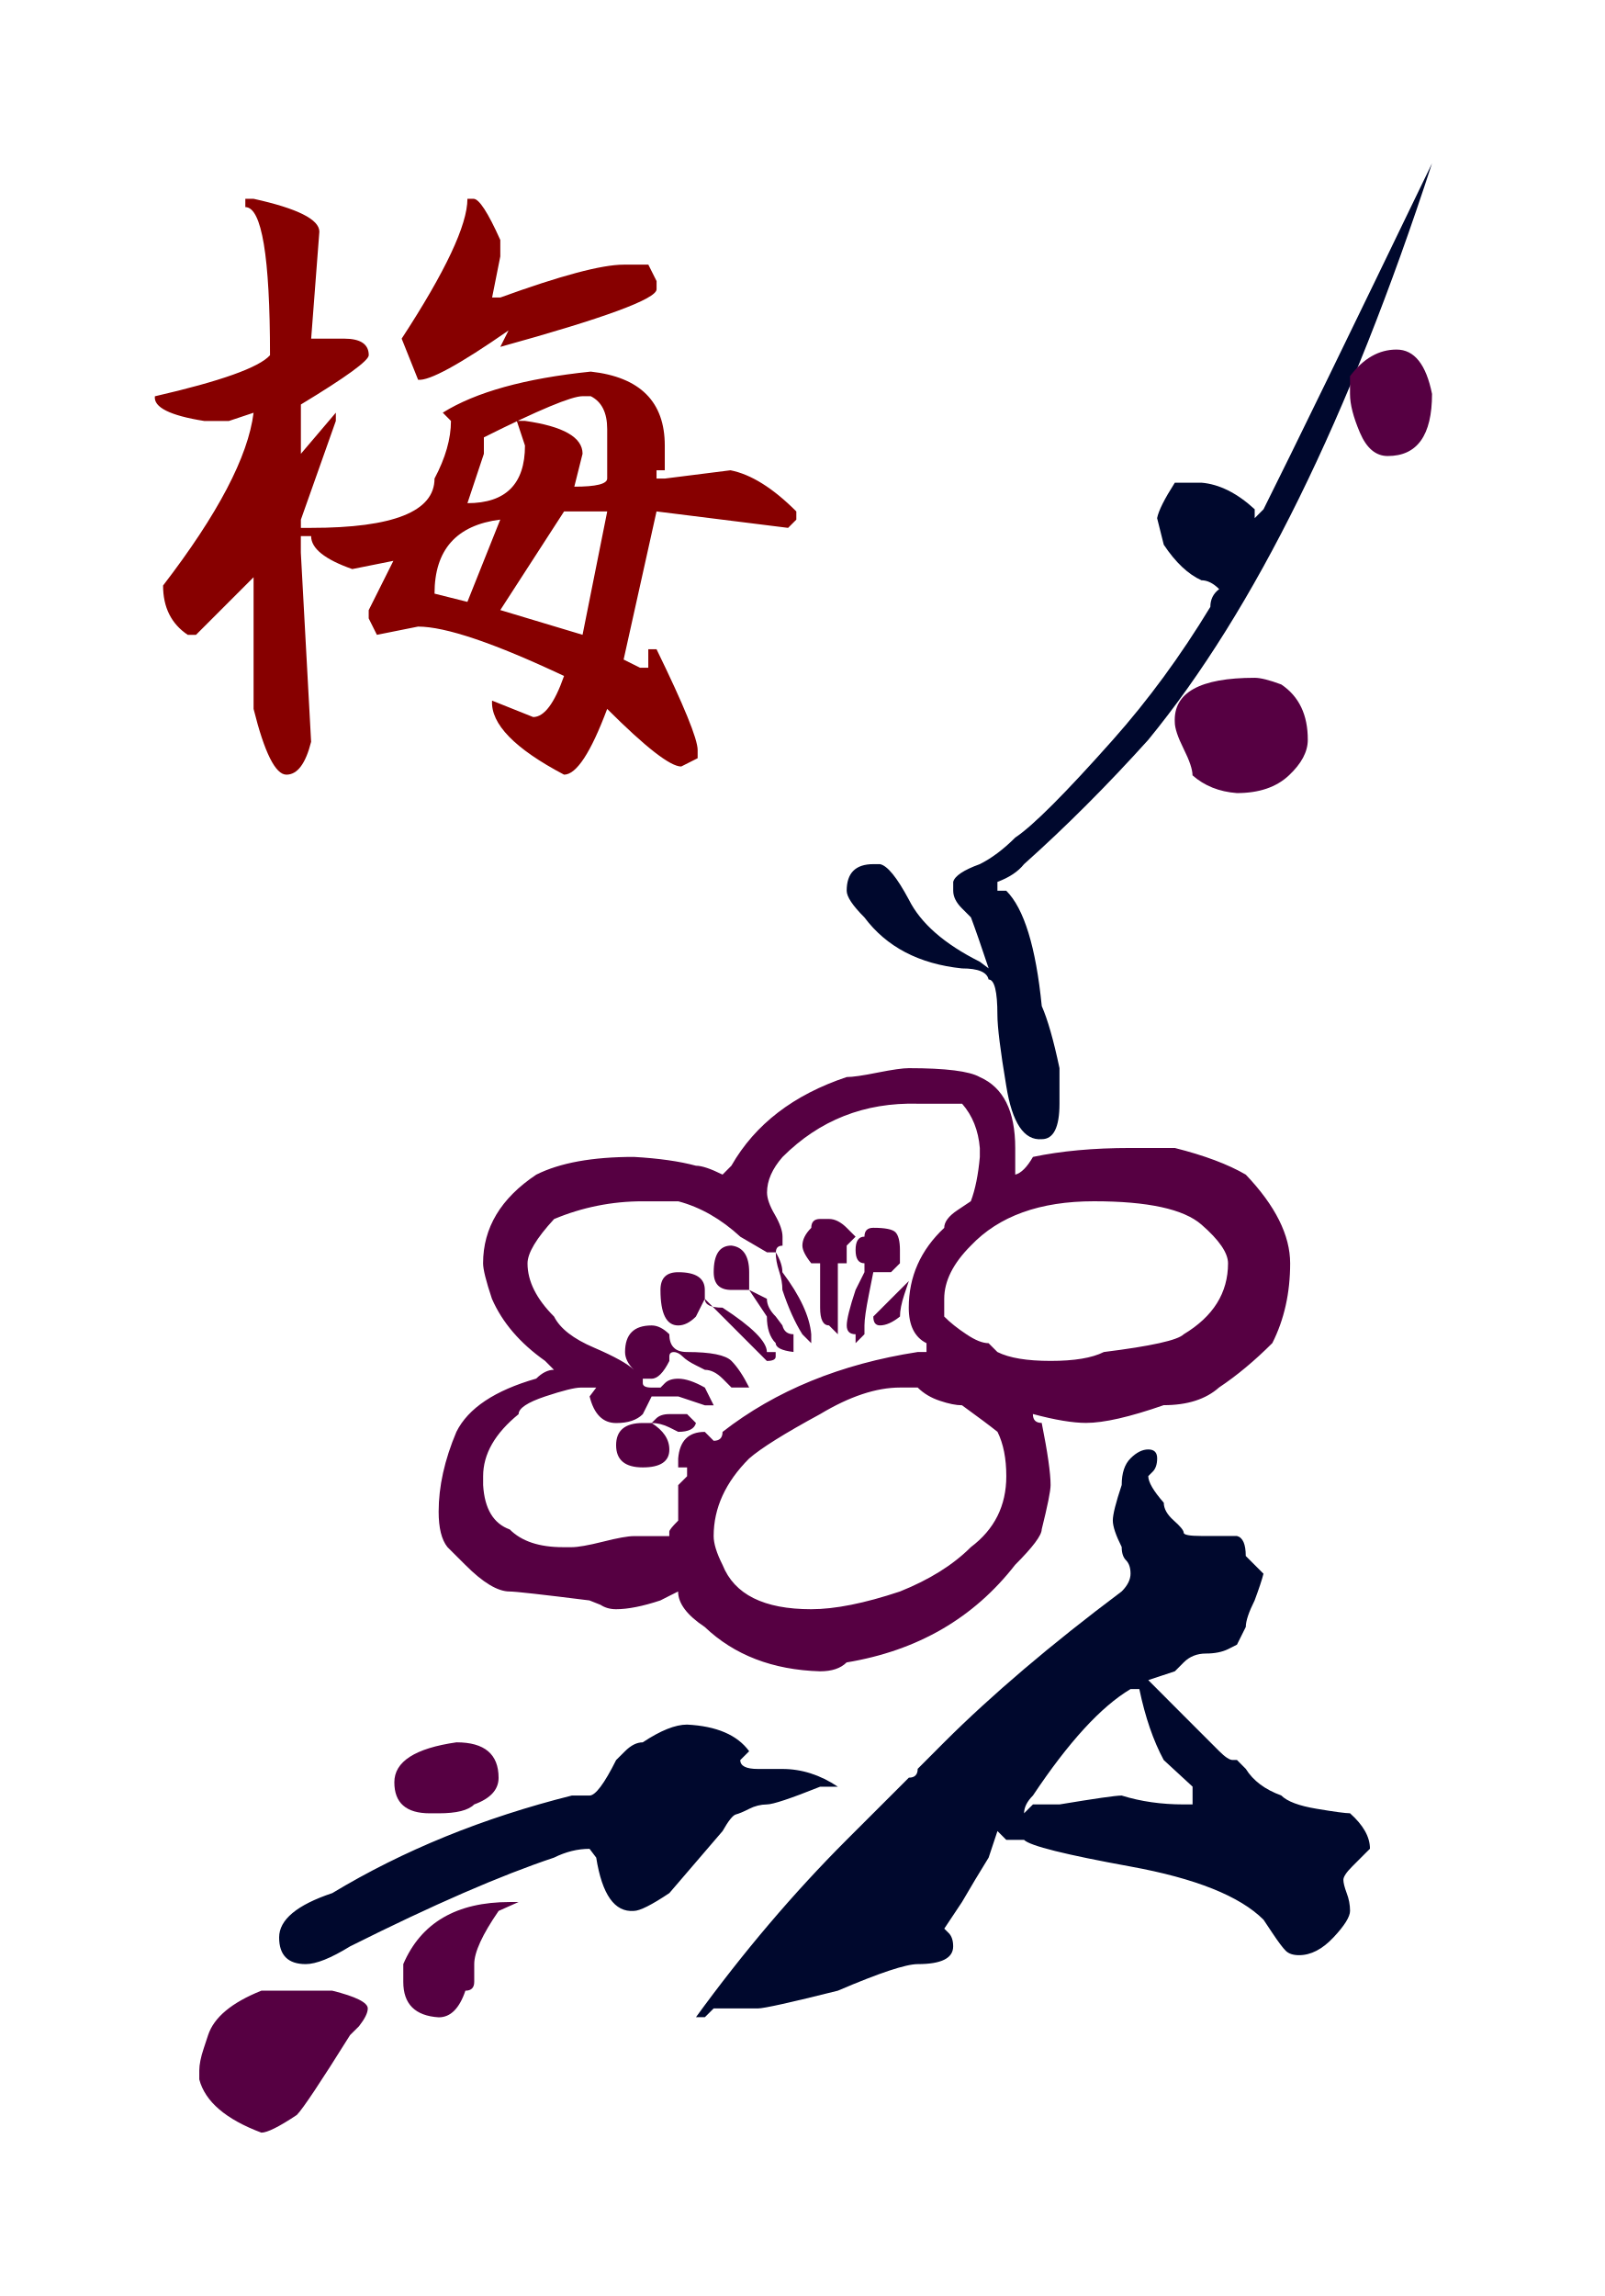
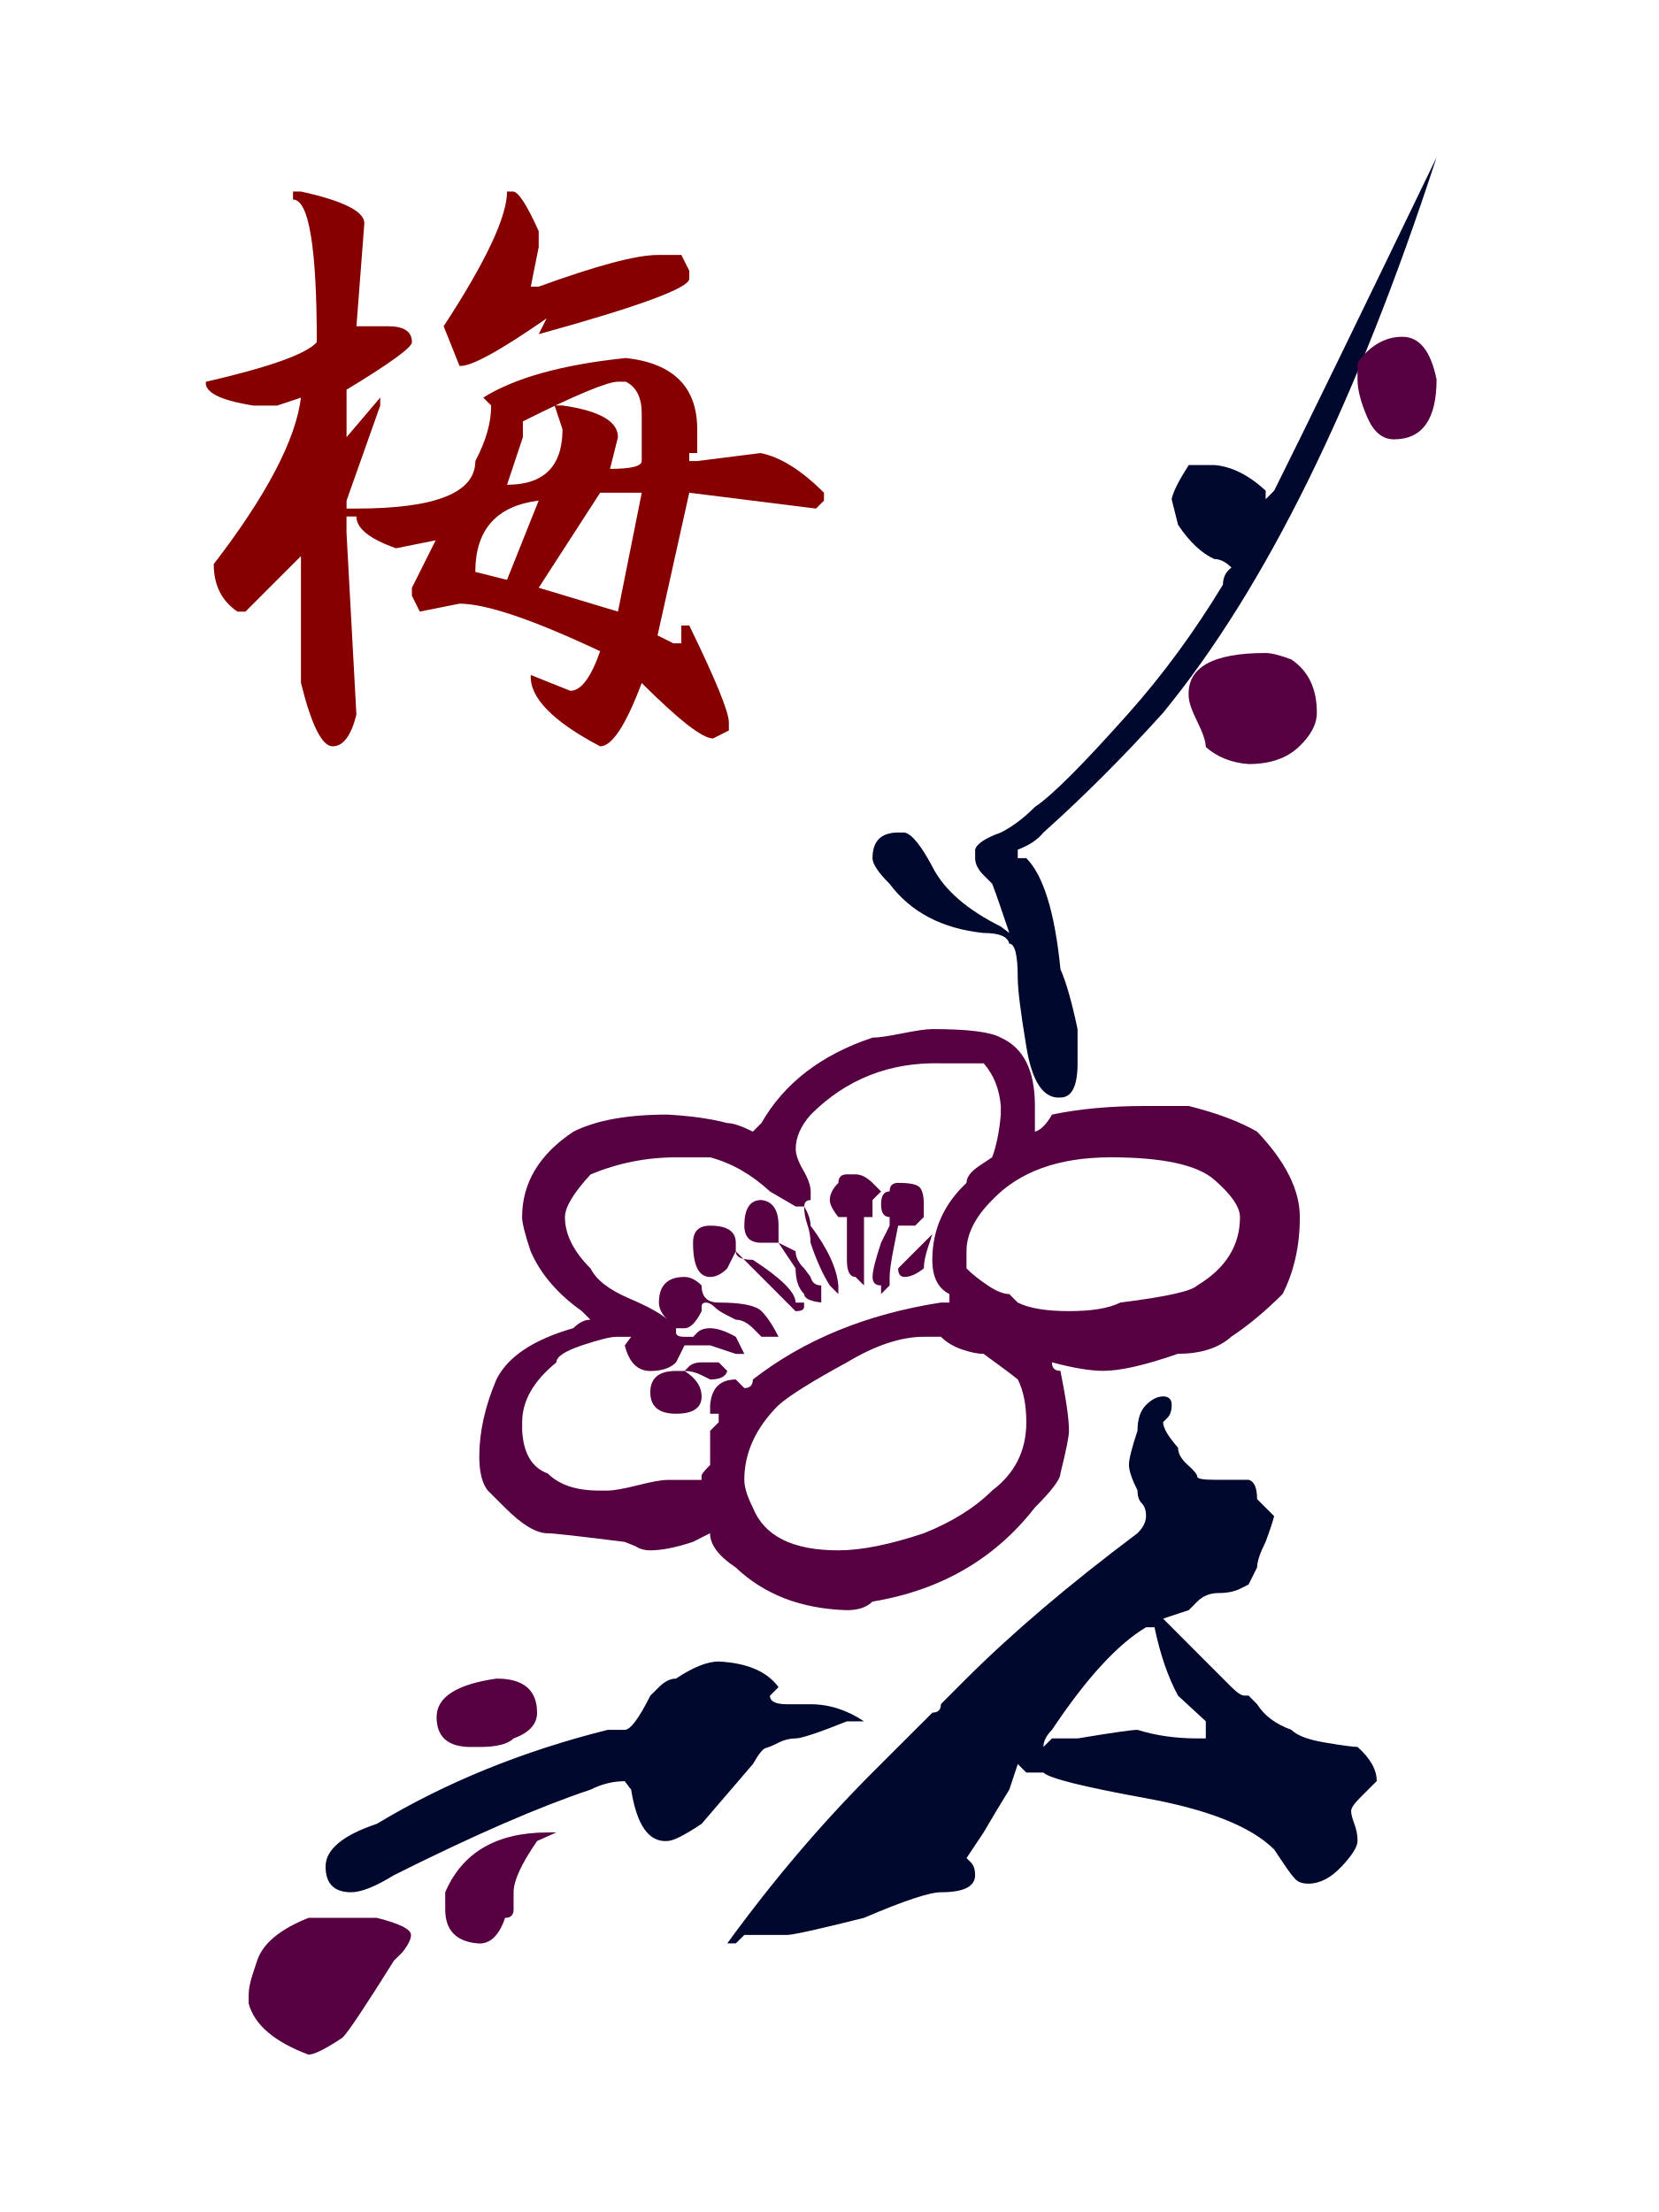
- <svg xmlns="http://www.w3.org/2000/svg" viewBox="0 0 139.764 200">
+ <svg xmlns="http://www.w3.org/2000/svg" viewBox="0 0 139.764 200" height="400" width="300">
  <path d="M32.043 174.95c0-.512-1.032-1.032-3.093-1.545h-6.179c-2.581 1.033-4.126 2.32-4.638 3.864l-.383 1.162c-.258.766-.387 1.42-.387 1.932v.774c.512 1.932 2.315 3.472 5.412 4.634.508 0 1.545-.512 3.09-1.545.512-.516 2.057-2.83 4.638-6.957l.774-.766c.508-.65.766-1.162.766-1.553zM43.441 154.861c0-2.061-1.226-3.09-3.67-3.09-3.61.517-5.413 1.678-5.413 3.481 0 1.799 1.029 2.702 3.09 2.702h.774c1.549 0 2.577-.254 3.094-.774 1.415-.512 2.125-1.29 2.125-2.319zM45.18 165.682h-.77c-4.635 0-7.728 1.807-9.273 5.408v1.545c0 1.932 1.028 2.96 3.09 3.09 1.028 0 1.802-.775 2.322-2.32.509 0 .77-.254.77-.77v-1.545c0-1.032.706-2.577 2.126-4.634z" fill="#560042" />
  <path d="M21.38 17.318h.718c3.815.84 5.727 1.795 5.727 2.864l-.714 9.316h2.867c1.432 0 2.15.48 2.15 1.44 0 .476-1.968 1.908-5.912 4.296v4.295l3.045-3.582v.718l-3.045 8.6v.717h.895c7.163 0 10.748-1.432 10.748-4.295.952-1.795 1.432-3.465 1.432-5.022l-.714-.718c2.864-1.79 7.159-2.984 12.894-3.577 4.3.476 6.45 2.626 6.45 6.445v2.15h-.719v.722h.718l5.727-.722c1.795.355 3.703 1.552 5.735 3.585v.714l-.718.718-11.462-1.432-2.867 12.902 1.431.714h.718v-1.613h.718c2.388 4.896 3.582 7.824 3.582 8.776v.718l-1.432.722c-.956 0-3.106-1.678-6.45-5.017-1.43 3.819-2.685 5.727-3.758 5.727-4.3-2.263-6.393-4.417-6.272-6.45l3.582 1.432c.956 0 1.851-1.185 2.69-3.577-6.09-2.872-10.333-4.303-12.72-4.303l-3.586.718-.714-1.432v-.718l2.15-4.295-3.582.717c-2.387-.838-3.585-1.794-3.585-2.871h-.896v1.44l.896 16.475c-.48 1.912-1.198 2.864-2.15 2.864-.956 0-1.912-1.908-2.863-5.727V50.28L17.076 55.3h-.718c-1.431-.956-2.15-2.392-2.15-4.296 4.776-6.215 7.406-11.224 7.886-15.051l-2.15.717h-2.15c-2.988-.475-4.42-1.19-4.3-2.15 5.728-1.314 9.076-2.508 10.031-3.577 0-8.602-.718-12.902-2.15-12.902v-.722zm19.347 0h.536c.476 0 1.255 1.194 2.327 3.586v1.432l-.714 3.581h.714c5.256-1.908 8.833-2.864 10.749-2.864h2.15l.717 1.432v.714c0 .839-4.541 2.509-13.616 5.017l.718-1.431c-4.295 2.984-6.929 4.416-7.88 4.295l-1.432-3.582c3.82-5.852 5.73-9.909 5.73-12.18zM37.859 51.71l2.864.718 2.863-7.167c-3.815.48-5.727 2.626-5.727 6.449zm4.3-13.612v1.432l-1.432 4.3c3.34 0 5.013-1.67 5.013-5.018l-.714-2.15h.714c3.343.476 5.017 1.432 5.017 2.864l-.718 2.867c1.908 0 2.864-.237 2.864-.713v-4.304c0-1.432-.48-2.383-1.432-2.863h-.718c-.952 0-3.82 1.198-8.594 3.585zm1.431 15.044l7.167 2.154 2.15-10.749h-3.759z" fill="#870000" />
  <path d="M59.864 123.18h-1.549c-.516 0-.903.134-1.157.392l-.387.383H56c-1.545 0-2.32.65-2.32 1.932 0 1.286.775 1.936 2.32 1.936 1.544 0 2.318-.52 2.318-1.553 0-.895-.516-1.666-1.544-2.315.512 0 1.028.129 1.544.383l.775.387c.9 0 1.415-.258 1.544-.77zM66.817 117.768c0-.9-1.286-2.186-3.864-3.86-1.032 0-1.544-.254-1.544-.774v-.77c0-1.029-.775-1.545-2.32-1.545-1.032 0-1.544.512-1.544 1.545 0 2.06.512 3.093 1.545 3.093.512 0 1.028-.254 1.544-.774l.775-1.545c.512.52 1.411 1.424 2.702 2.706 1.287 1.287 2.186 2.194 2.702 2.706.512 0 .77-.129.77-.383v-.39h-.766zM69.136 116.998v-.775c-.516 0-.839-.254-.968-.77l-.58-.774c-.517-.513-.77-1.025-.77-1.545l-1.545-.77v-1.545c0-1.416-.517-2.19-1.545-2.32-1.033 0-1.545.775-1.545 2.32 0 1.032.512 1.545 1.545 1.545h1.545l1.544 2.315c0 1.032.254 1.807.77 2.319 0 .383.517.65 1.55.77zM68.168 110.819c0-.512-.193-1.093-.58-1.738 0 .512.096 1.056.29 1.637.198.58.29 1.133.29 1.646.513 1.544 1.093 2.835 1.739 3.863l.774.775v-.775c-.133-1.548-.968-3.351-2.513-5.408zM74.545 107.726l-.77-.77c-.517-.513-1.033-.775-1.545-.775h-.775c-.516 0-.77.262-.77.774-.516.512-.774 1.033-.774 1.545 0 .387.258.903.774 1.545h.77v3.863c0 1.033.259 1.545.775 1.545l.77.77v-6.179h.77V108.5zM78.021 107.338c-.258-.258-.903-.387-1.932-.387-.516 0-.77.258-.77.77-.516 0-.774.392-.774 1.162 0 .774.254 1.158.774 1.158v.774l-.774 1.545c-.516 1.544-.77 2.58-.77 3.093 0 .512.254.77.77.77v.775l.774-.775v-.77c0-.512.13-1.42.387-2.706l.383-1.932h1.545l.775-.774v-1.158c0-.766-.134-1.283-.388-1.545z" fill="#560042" />
  <path d="M76.09 114.679c0 .52.193.774.58.774.512 0 1.093-.254 1.743-.774 0-.513.125-1.154.383-1.932l.39-1.162-1.548 1.545z" fill="#560042" />
  <path d="M112.408 110.045c0-2.44-1.287-5.018-3.864-7.724-1.548-.903-3.61-1.674-6.183-2.323h-3.864c-3.222 0-6.053.262-8.497.778-.516.896-1.033 1.416-1.545 1.545v-2.323c0-3.214-1.032-5.275-3.093-6.179-.9-.512-2.96-.774-6.18-.774-.515 0-1.423.129-2.705.383-1.291.262-2.194.391-2.707.391-4.634 1.545-7.985 4.122-10.046 7.724l-.77.774c-1.033-.512-1.803-.774-2.32-.774-1.42-.383-3.222-.642-5.412-.767-3.606 0-6.437.513-8.498 1.545-3.09 2.057-4.634 4.634-4.634 7.724 0 .52.254 1.544.77 3.089.9 2.065 2.444 3.864 4.634 5.412l.77.775c-.511 0-1.028.254-1.544.766-3.606 1.033-5.925 2.577-6.953 4.634-1.037 2.448-1.549 4.771-1.549 6.957 0 1.416.254 2.449.77 3.09l1.55 1.544c1.544 1.553 2.83 2.32 3.863 2.32.512 0 2.831.262 6.957.778l.964.383c.387.254.835.383 1.351.383 1.029 0 2.32-.254 3.864-.766l.77-.391.775-.387c0 1.032.774 2.065 2.319 3.089 2.573 2.448 5.916 3.739 10.042 3.864 1.029 0 1.8-.254 2.32-.775 6.182-1.024 11.074-3.86 14.684-8.502 1.545-1.544 2.315-2.573 2.315-3.089.512-2.057.774-3.347.774-3.86 0-1.032-.258-2.835-.774-5.412-.512 0-.77-.254-.77-.775 1.928.517 3.476.775 4.634.775 1.545 0 3.8-.512 6.763-1.545 2.061 0 3.67-.512 4.828-1.545 1.549-1.032 3.094-2.319 4.638-3.863 1.037-2.05 1.553-4.372 1.553-6.95zm-27.82-5.409l-1.158.774c-.775.513-1.162 1.033-1.162 1.545-2.06 1.932-3.09 4.251-3.09 6.957 0 1.545.513 2.578 1.546 3.09v.77h-.77c-6.704 1.04-12.366 3.352-17 6.957 0 .52-.259.775-.775.775l-.77-.775c-1.424 0-2.194.775-2.32 2.32v.774h.775v.77l-.774.774v3.09c-.517.512-.775.835-.775.964v.387h-3.089c-.512 0-1.416.161-2.702.488-1.287.323-2.19.476-2.702.476h-.775c-2.06 0-3.605-.512-4.634-1.545-1.424-.512-2.194-1.803-2.319-3.86v-.774c0-1.932 1.028-3.73 3.09-5.408 0-.513.77-1.025 2.318-1.545 1.545-.512 2.578-.77 3.094-.77h1.355l-.58.77c.382 1.545 1.157 2.319 2.314 2.319 1.029 0 1.8-.254 2.32-.774l.387-.77.383-.775h2.319l2.319.774h.77l-.77-1.544c-.908-.513-1.678-.775-2.32-.775-.515 0-.903.13-1.157.383l-.387.392h-.774c-.517 0-.77-.13-.77-.392v-1.149.766h.77c.512 0 1.028-.512 1.544-1.545v-.383c0-.258.13-.39.388-.39.254 0 .512.132.774.39.254.254.645.513 1.161.767l.775.39c.512 0 1.024.255 1.545.767l.77.775h1.545c-.517-1.033-1.033-1.8-1.545-2.32-.516-.512-1.803-.774-3.864-.774-.516 0-.907-.12-1.161-.387-.259-.254-.388-.641-.388-1.158-.516-.512-1.032-.77-1.544-.77-1.545 0-2.315.77-2.315 2.315 0 .52.254 1.04.77 1.553-.512-.512-1.678-1.162-3.477-1.936-1.802-.766-2.96-1.674-3.476-2.702-1.545-1.545-2.315-3.09-2.315-4.634 0-.9.77-2.186 2.315-3.864a19.836 19.836 0 017.731-1.545h3.094c1.932.516 3.73 1.545 5.408 3.09l2.32 1.355h.77c0-.387.193-.581.58-.581v-.774c0-.513-.225-1.154-.673-1.932-.452-.767-.678-1.416-.678-1.928 0-1.033.452-2.061 1.351-3.09 3.219-3.218 7.147-4.763 11.785-4.642h3.86c.903 1.033 1.42 2.323 1.545 3.864v.778c-.137 1.537-.395 2.824-.783 3.852zm3.089 23.953c0 2.577-1.033 4.634-3.09 6.179-1.544 1.544-3.605 2.835-6.178 3.864-3.094 1.032-5.671 1.544-7.728 1.544-4.126 0-6.7-1.282-7.728-3.864-.516-1.024-.774-1.859-.774-2.508 0-2.44 1.029-4.695 3.094-6.76 1.028-.895 3.089-2.186 6.182-3.863 2.574-1.545 4.893-2.315 6.958-2.315h1.544c.512.512 1.158.899 1.928 1.153.774.262 1.42.391 1.932.391 1.42 1.029 2.448 1.799 3.093 2.315.513 1.033.767 2.32.767 3.864zm19.319-18.544c0 2.577-1.291 4.634-3.864 6.182-.516.517-2.832 1.029-6.957 1.545-1.033.52-2.578.774-4.635.774-2.06 0-3.605-.254-4.638-.774l-.77-.77c-.516 0-1.157-.254-1.932-.775-.77-.512-1.42-1.024-1.932-1.544v-1.545c0-1.545.775-3.09 2.32-4.634 2.443-2.577 6.017-3.864 10.723-3.864 4.7 0 7.82.682 9.365 2.029 1.55 1.343 2.32 2.476 2.32 3.376z" fill="#560042" />
  <path d="M73 155.635c-1.545-1.032-3.158-1.544-4.832-1.544h-2.125c-1.029 0-1.545-.254-1.545-.775l.775-.77c-1.033-1.416-2.836-2.19-5.409-2.32-1.032 0-2.319.521-3.864 1.546-.516 0-1.032.262-1.544.774l-.775.77c-1.032 2.065-1.807 3.09-2.315 3.09h-1.544c-7.728 1.936-14.685 4.77-20.868 8.498-3.09 1.032-4.634 2.323-4.634 3.863s.77 2.323 2.315 2.323c.903 0 2.19-.512 3.864-1.544 7.207-3.61 13.136-6.187 17.77-7.732 1.032-.512 2.06-.766 3.097-.766l.581.766c.512 3.227 1.605 4.771 3.279 4.642.512 0 1.545-.516 3.093-1.552l4.639-5.405c.512-.903.899-1.383 1.161-1.448.254-.068.641-.222 1.158-.488a3.454 3.454 0 011.544-.383c.512 0 2.061-.512 4.638-1.545zM62.18 174.95h3.863c.512 0 2.835-.512 6.957-1.545 3.602-1.544 5.925-2.315 6.957-2.315 2.057 0 3.09-.512 3.09-1.544 0-.513-.13-.904-.388-1.162l-.387-.383 1.545-2.32a159.894 159.894 0 012.32-3.867l.77-2.315.77.77h1.548c.513.52 3.606 1.287 9.273 2.32 5.662 1.032 9.53 2.577 11.59 4.634l.775 1.161c.513.77.9 1.287 1.162 1.545.254.254.641.383 1.157.383 1.029 0 2.025-.512 2.997-1.545.964-1.024 1.448-1.803 1.448-2.315a4.34 4.34 0 00-.295-1.553c-.19-.512-.286-.895-.286-1.153 0-.254.254-.65.77-1.162.513-.512.9-.903 1.158-1.161l.387-.383c0-1.033-.58-2.057-1.738-3.09-.387 0-1.355-.129-2.9-.39-1.545-.255-2.577-.642-3.09-1.162-1.419-.513-2.447-1.283-3.089-2.315l-.77-.775h-.387c-.258 0-.646-.254-1.162-.77l-3.09-3.09-3.089-3.097 2.32-.77.77-.775c.512-.512 1.161-.77 1.932-.77.77 0 1.411-.13 1.932-.383l.774-.391.77-1.545c0-.512.254-1.279.77-2.311.384-1.033.642-1.807.77-2.323l-1.544-1.545c0-1.032-.258-1.613-.77-1.742h-3.094c-1.032 0-1.544-.097-1.544-.29 0-.19-.29-.55-.867-1.061-.581-.513-.867-1.033-.867-1.545-.904-1.032-1.352-1.799-1.352-2.32l.388-.386c.254-.254.387-.65.387-1.162 0-.512-.258-.774-.775-.774-.516 0-1.032.262-1.544.774-.517.512-.77 1.287-.77 2.323-.517 1.545-.775 2.577-.775 3.09 0 .512.258 1.286.774 2.31 0 .521.125.908.384 1.162.254.262.387.65.387 1.162 0 .512-.258 1.032-.77 1.544-6.183 4.635-11.338 9.023-15.46 13.136l-2.315 2.32c0 .512-.258.77-.77.77l-.774.774-4.639 4.634c-4.634 4.634-9.014 9.789-13.136 15.455h.775zm62.59-160.725c-7.216 14.943-12.108 24.99-14.681 30.136l-.77.774v-.774c-1.545-1.42-3.094-2.186-4.639-2.315h-2.319c-.903 1.415-1.42 2.44-1.544 3.089l.58 2.315c1.029 1.545 2.126 2.577 3.283 3.097.513 0 1.029.255 1.545.77-.516.384-.77.904-.77 1.546-2.577 4.25-5.409 8.114-8.498 11.59-4.122 4.635-6.953 7.478-8.498 8.503-1.032 1.032-2.065 1.807-3.093 2.319-1.416.512-2.186 1.032-2.315 1.544v.77c0 .521.254 1.033.77 1.545l.774.775c.388 1.032.9 2.508 1.545 4.444l-.774-.58c-3.09-1.545-5.15-3.348-6.18-5.409-1.032-1.928-1.866-2.96-2.516-3.09h-.58c-1.545 0-2.32.771-2.32 2.316 0 .52.513 1.29 1.545 2.323 1.932 2.577 4.763 4.053 8.498 4.444 1.42 0 2.19.327 2.319.964.512 0 .77 1.033.77 3.09 0 1.032.254 3.09.77 6.179.517 3.226 1.55 4.77 3.094 4.642 1.029 0 1.545-1.033 1.545-3.098v-3.09c-.516-2.44-1.033-4.25-1.545-5.408-.512-5.15-1.545-8.502-3.093-10.046h-.77v-.77c1.032-.384 1.802-.896 2.318-1.545 3.606-3.219 7.212-6.824 10.817-10.821 9.28-11.325 17.52-28.07 24.732-50.23zM103.906 157.18h-.774c-1.932 0-3.739-.254-5.405-.774-.516 0-2.323.262-5.412.774H90l-.387.383-.388.391c0-.512.255-1.032.775-1.552 3.09-4.634 5.916-7.728 8.498-9.269h.77c.512 2.449 1.222 4.51 2.125 6.18l2.513 2.318v.77z" fill="#00082d" />
  <path d="M111.634 59.622c-1.033-.387-1.807-.58-2.32-.58-4.767 0-7.082 1.286-6.957 3.863 0 .52.254 1.287.77 2.323.513 1.029.775 1.799.775 2.311 1.029.908 2.315 1.428 3.864 1.545 1.928 0 3.444-.512 4.537-1.545 1.093-1.024 1.642-2.057 1.642-3.09.008-2.181-.767-3.794-2.311-4.827zM124.77 34.314c-.517-2.57-1.545-3.864-3.09-3.864-1.544 0-2.9.775-4.057 2.32v1.544c0 .908.29 2.033.867 3.38.58 1.355 1.383 2.029 2.416 2.029 2.573.004 3.864-1.8 3.864-5.409z" fill="#560042" />
</svg>
